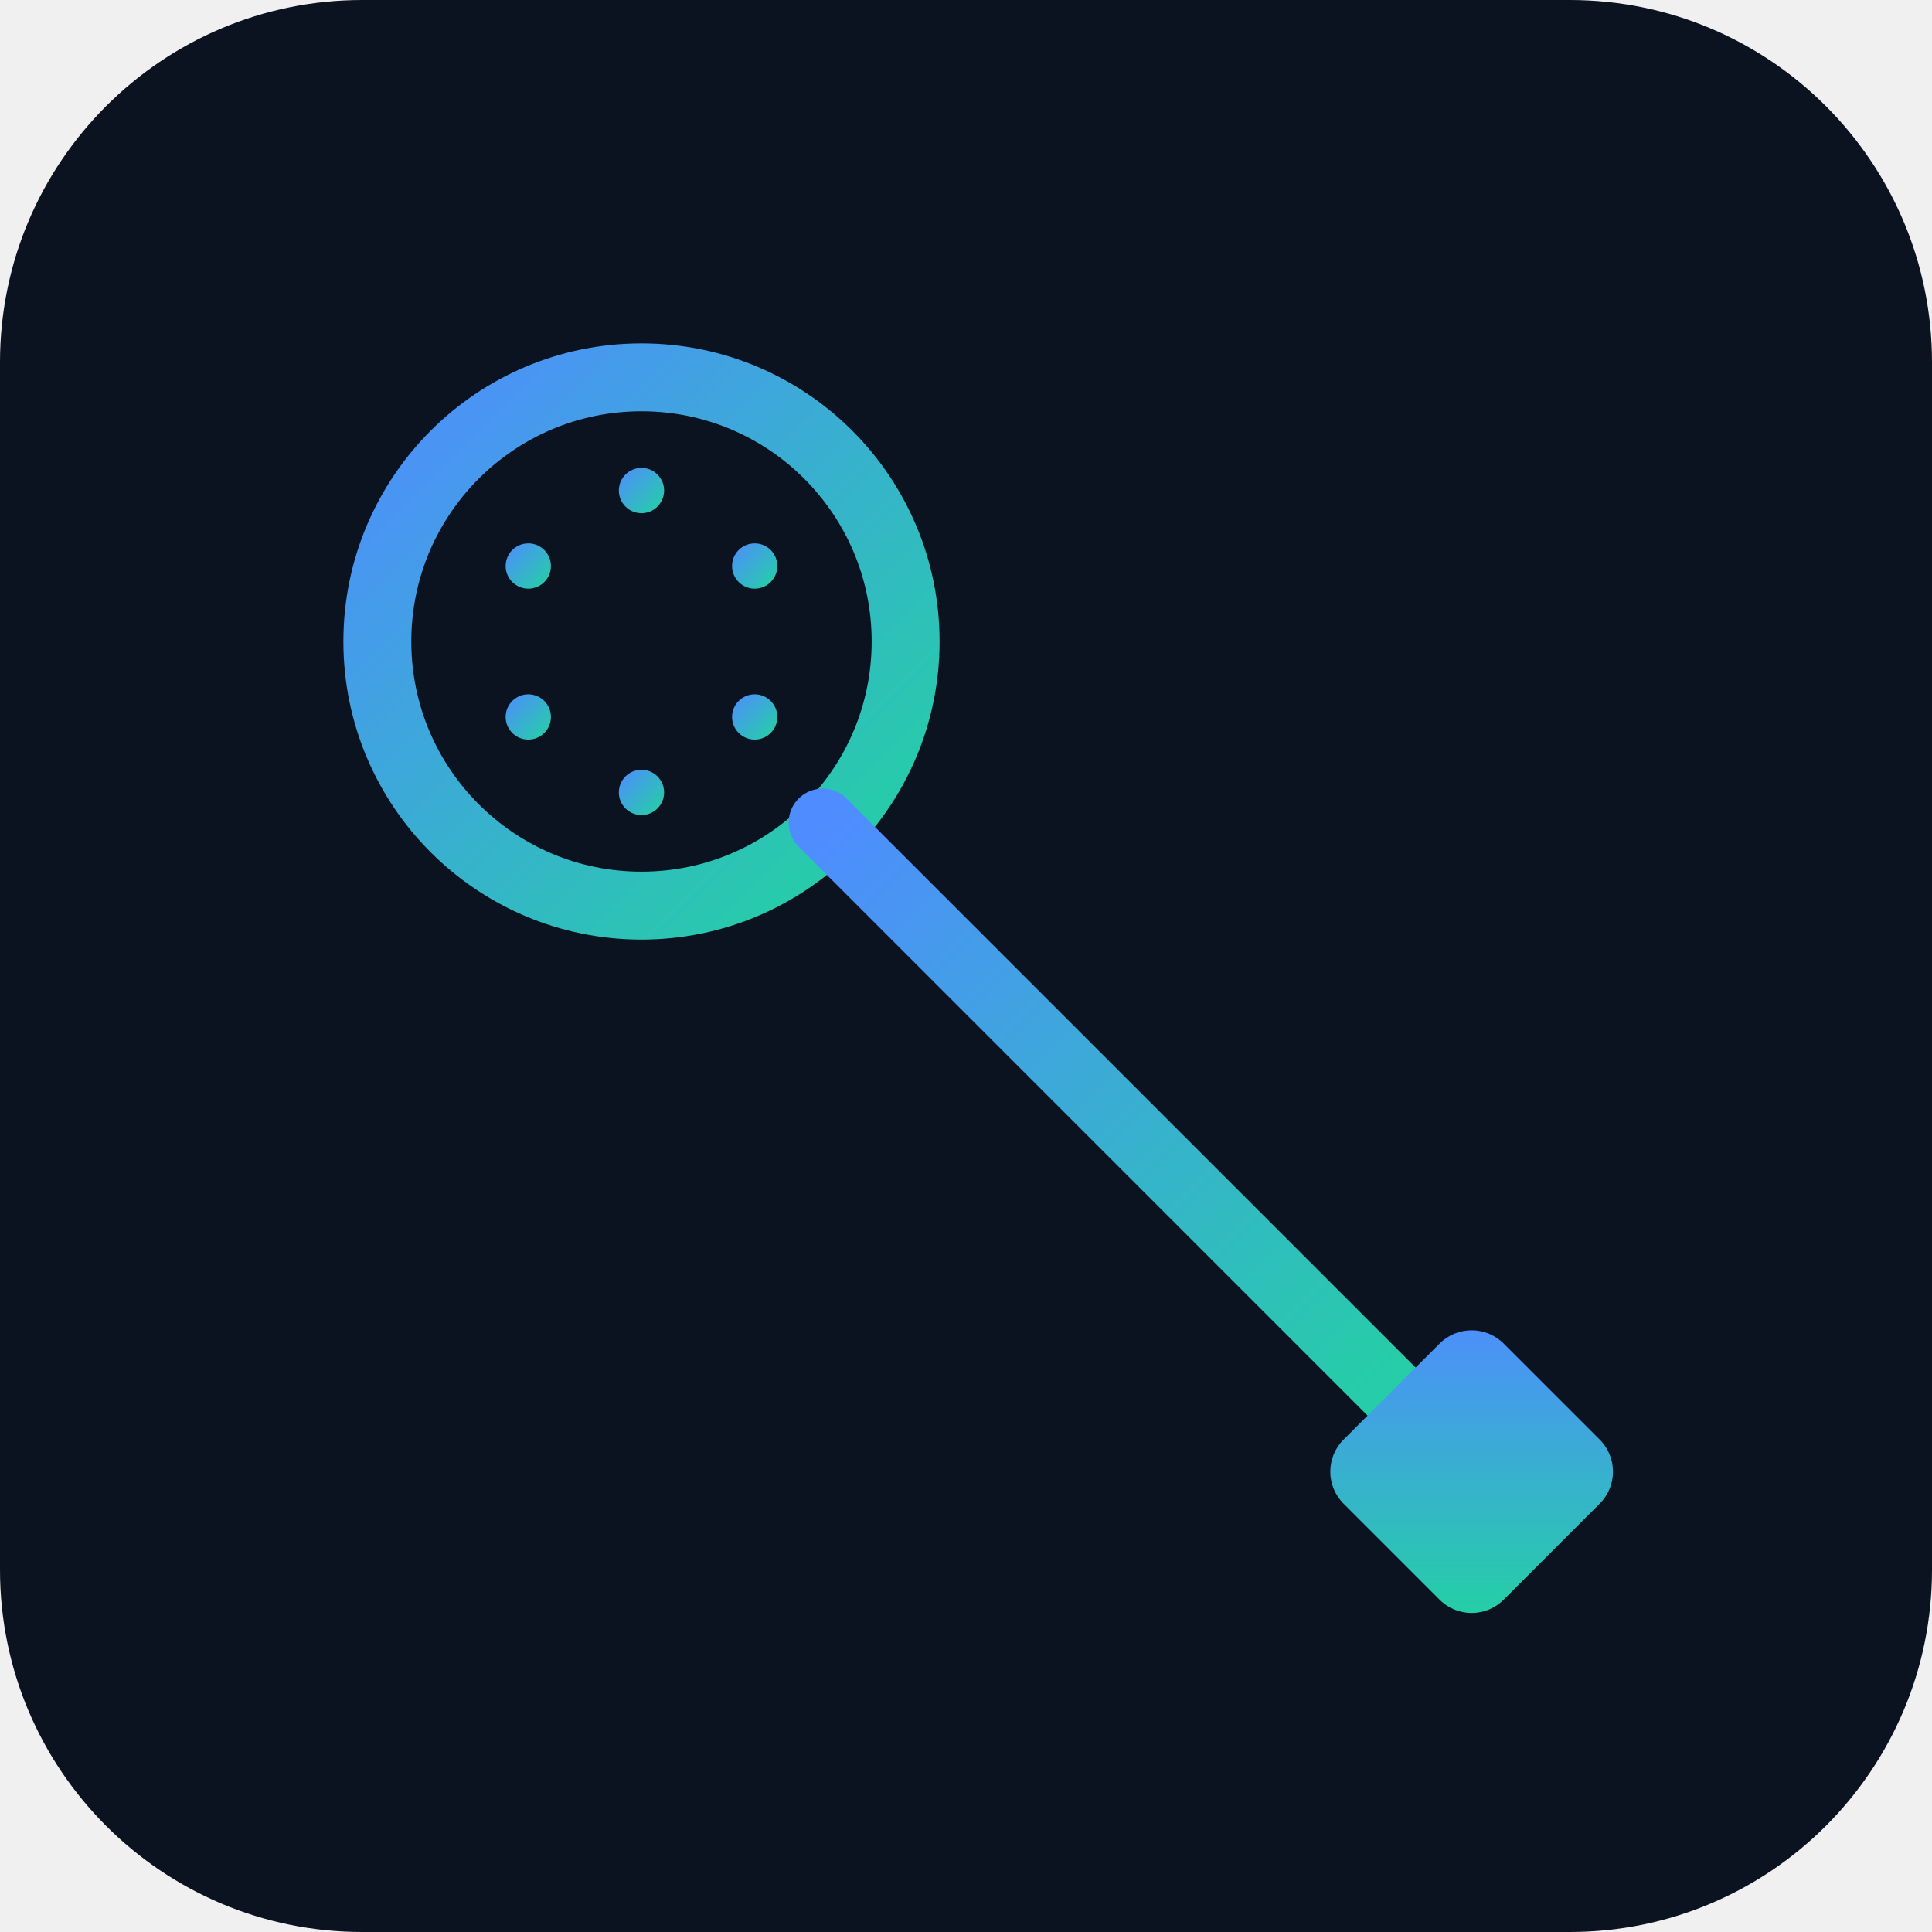
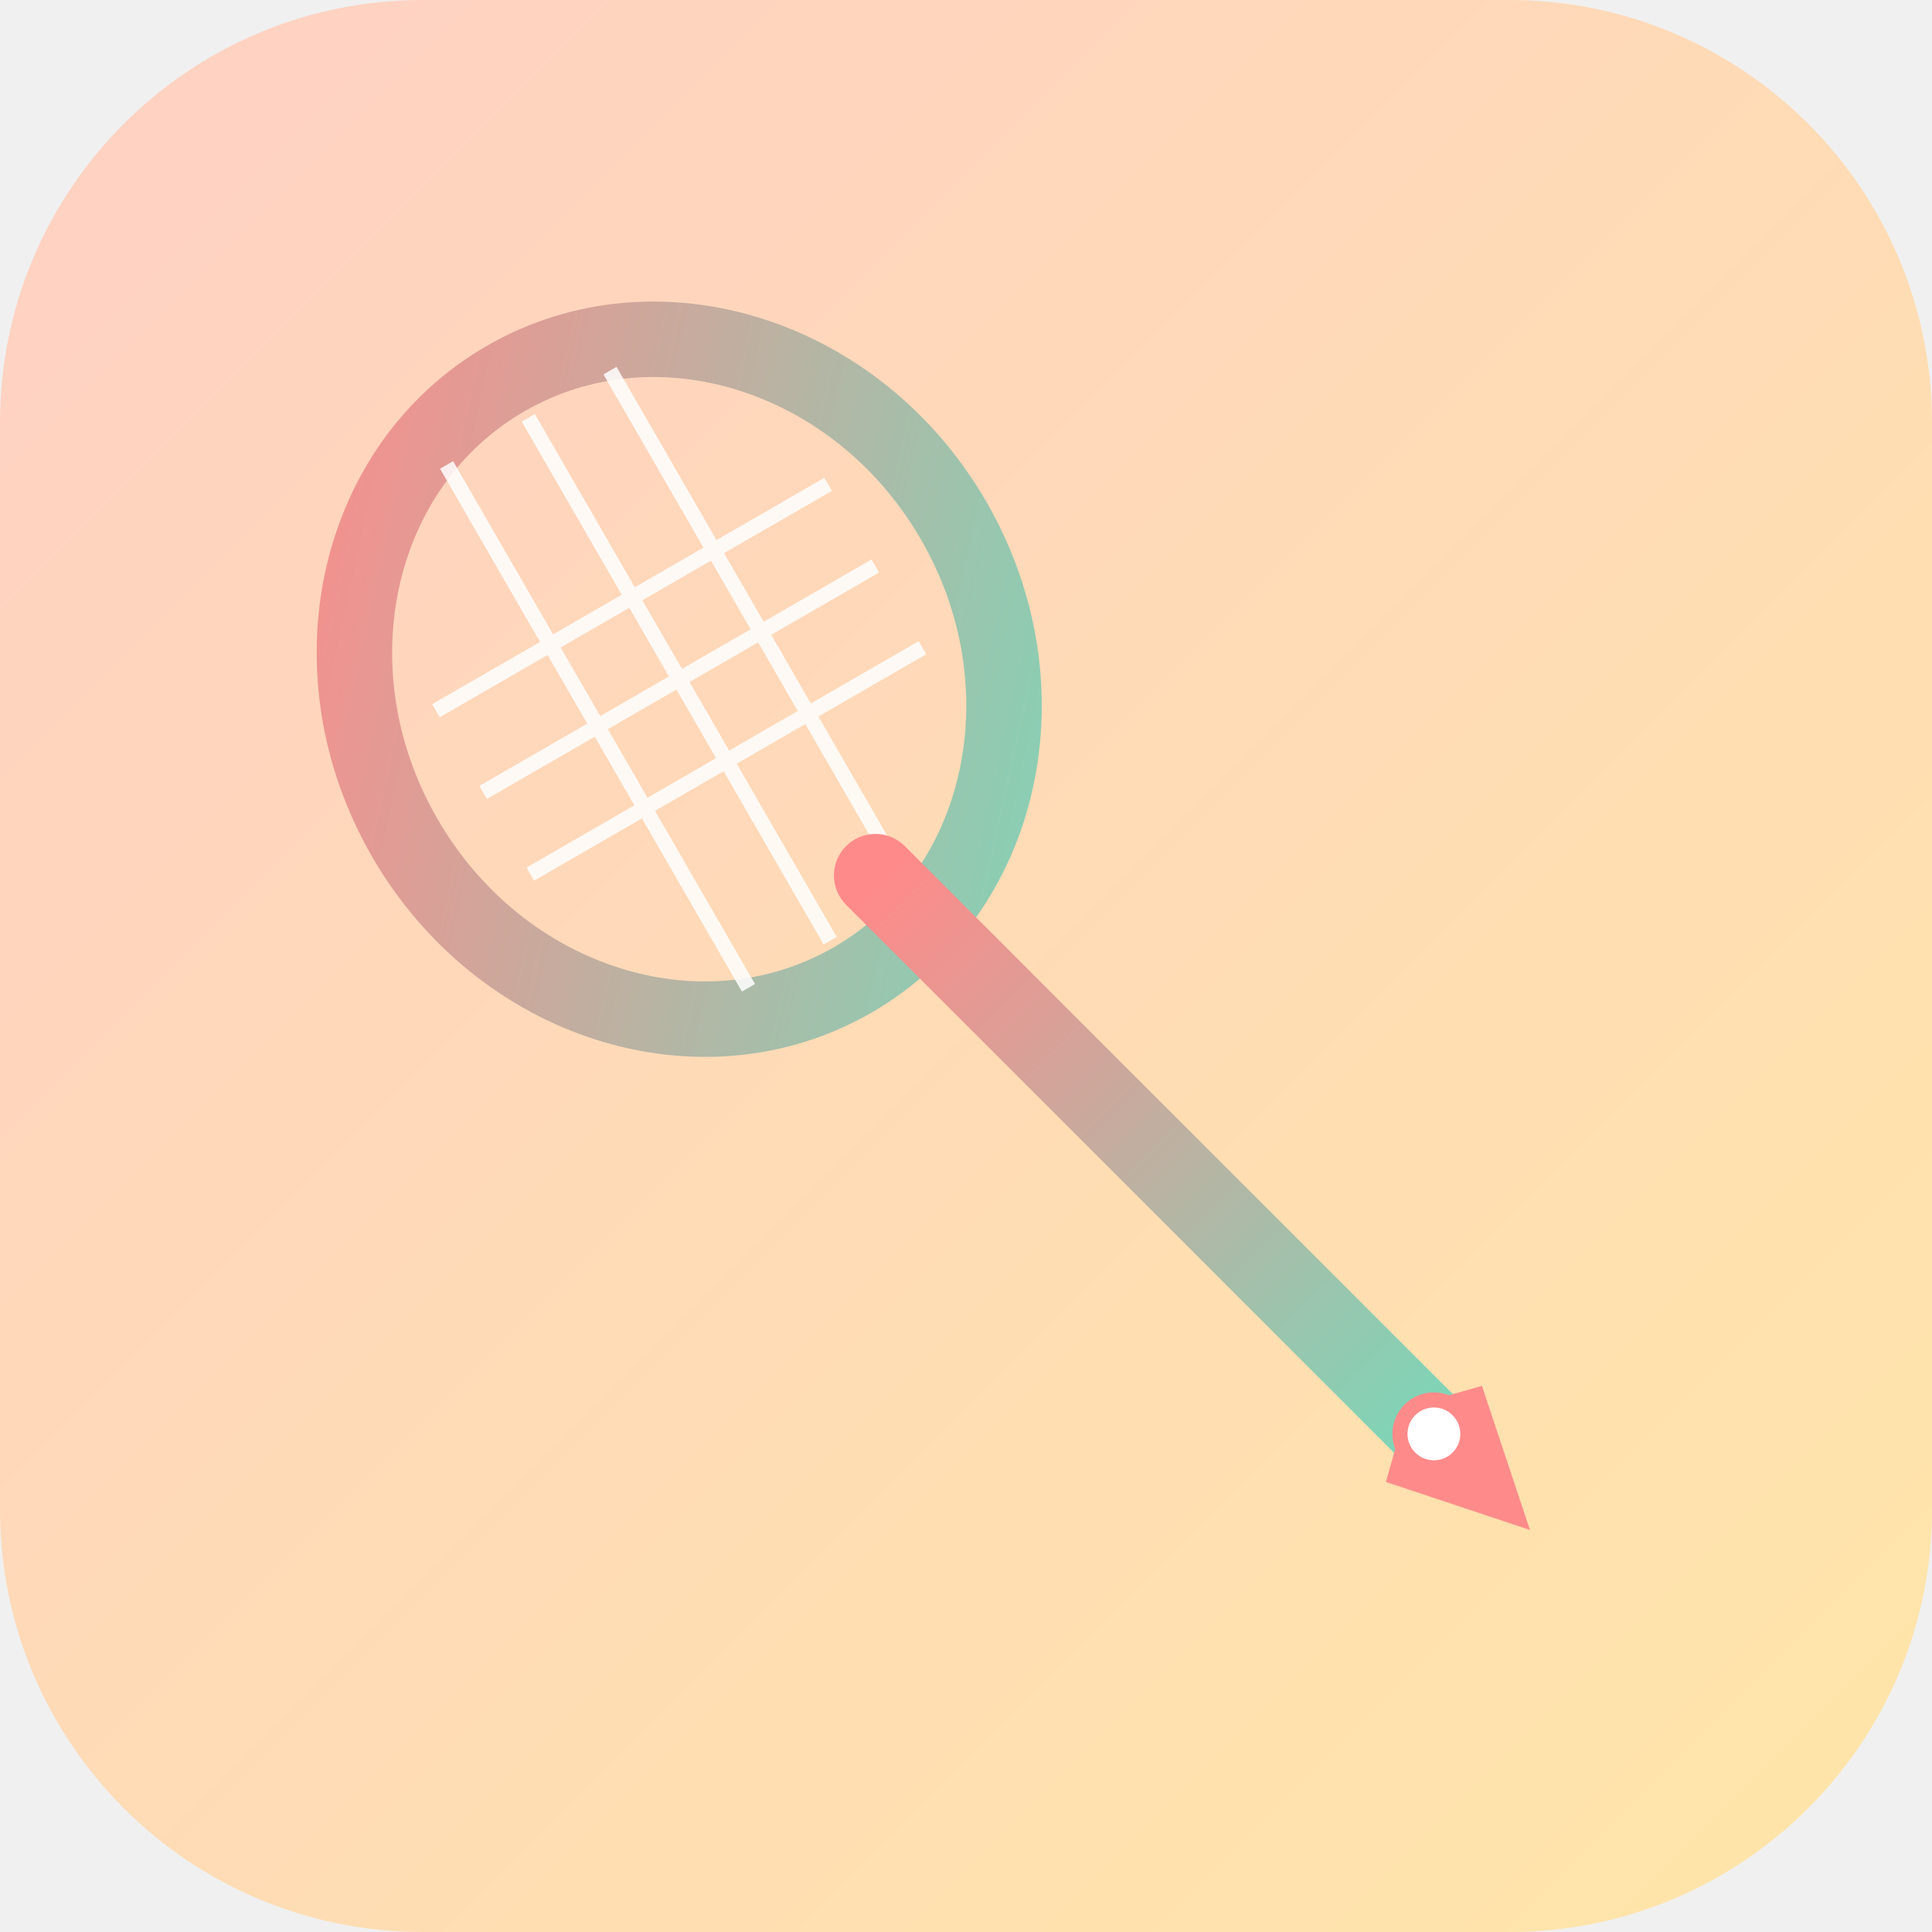
<svg xmlns="http://www.w3.org/2000/svg" viewBox="0 0 512 512">
  <defs>
-     <linearGradient id="g" x1="0" y1="0" x2="1" y2="1">
-       <stop offset="0%" stop-color="#4f8cff" />
-       <stop offset="100%" stop-color="#22d3a0" />
+     <linearGradient id="bg" x1="0" y1="0" x2="1" y2="1">
+       <stop offset="0%" stop-color="#ffd0c4" />
+       <stop offset="100%" stop-color="#ffe6a8" />
+     </linearGradient>
+     <linearGradient id="ink" x1="0" y1="0" x2="1" y2="1">
+       <stop offset="0%" stop-color="#ff8a8a" />
+       <stop offset="100%" stop-color="#7dd6b8" />
    </linearGradient>
  </defs>
-   <rect width="512" height="512" rx="96" fill="#0b1220" />
-   <circle cx="170" cy="170" r="70" fill="none" stroke="url(#g)" stroke-width="18" />
-   <line x1="218" y1="218" x2="380" y2="380" stroke="url(#g)" stroke-width="18" stroke-linecap="round" />
-   <rect x="360" y="360" width="60" height="60" rx="12" transform="rotate(45 390 390)" fill="url(#g)" />
-   <g fill="url(#g)">
-     <circle cx="140" cy="150" r="6" />
-     <circle cx="170" cy="130" r="6" />
-     <circle cx="200" cy="150" r="6" />
-     <circle cx="140" cy="190" r="6" />
-     <circle cx="170" cy="210" r="6" />
-     <circle cx="200" cy="190" r="6" />
+   <rect width="512" height="512" rx="112" fill="url(#bg)" />
+   <ellipse cx="180" cy="180" rx="84" ry="92" fill="none" stroke="url(#ink)" stroke-width="20" transform="rotate(-30 180 180)" />
+   <g stroke="#ffffff" stroke-width="4" opacity="0.85" transform="rotate(-30 180 180)">
+     <line x1="120" y1="180" x2="240" y2="180" />
+     <line x1="120" y1="155" x2="240" y2="155" />
+     <line x1="120" y1="205" x2="240" y2="205" />
+     <line x1="180" y1="100" x2="180" y2="260" />
+     <line x1="155" y1="100" x2="155" y2="260" />
+     <line x1="205" y1="100" x2="205" y2="260" />
+   </g>
+   <line x1="232" y1="232" x2="380" y2="380" stroke="url(#ink)" stroke-width="22" stroke-linecap="round" />
+   <g transform="translate(380 380) rotate(45)">
+     <path d="M 0 -18 L 36 0 L 0 18 L -10 0 Z" fill="#ff8a8a" />
+     <circle r="9" fill="#ffffff" stroke="#ff8a8a" stroke-width="4" />
  </g>
</svg>
